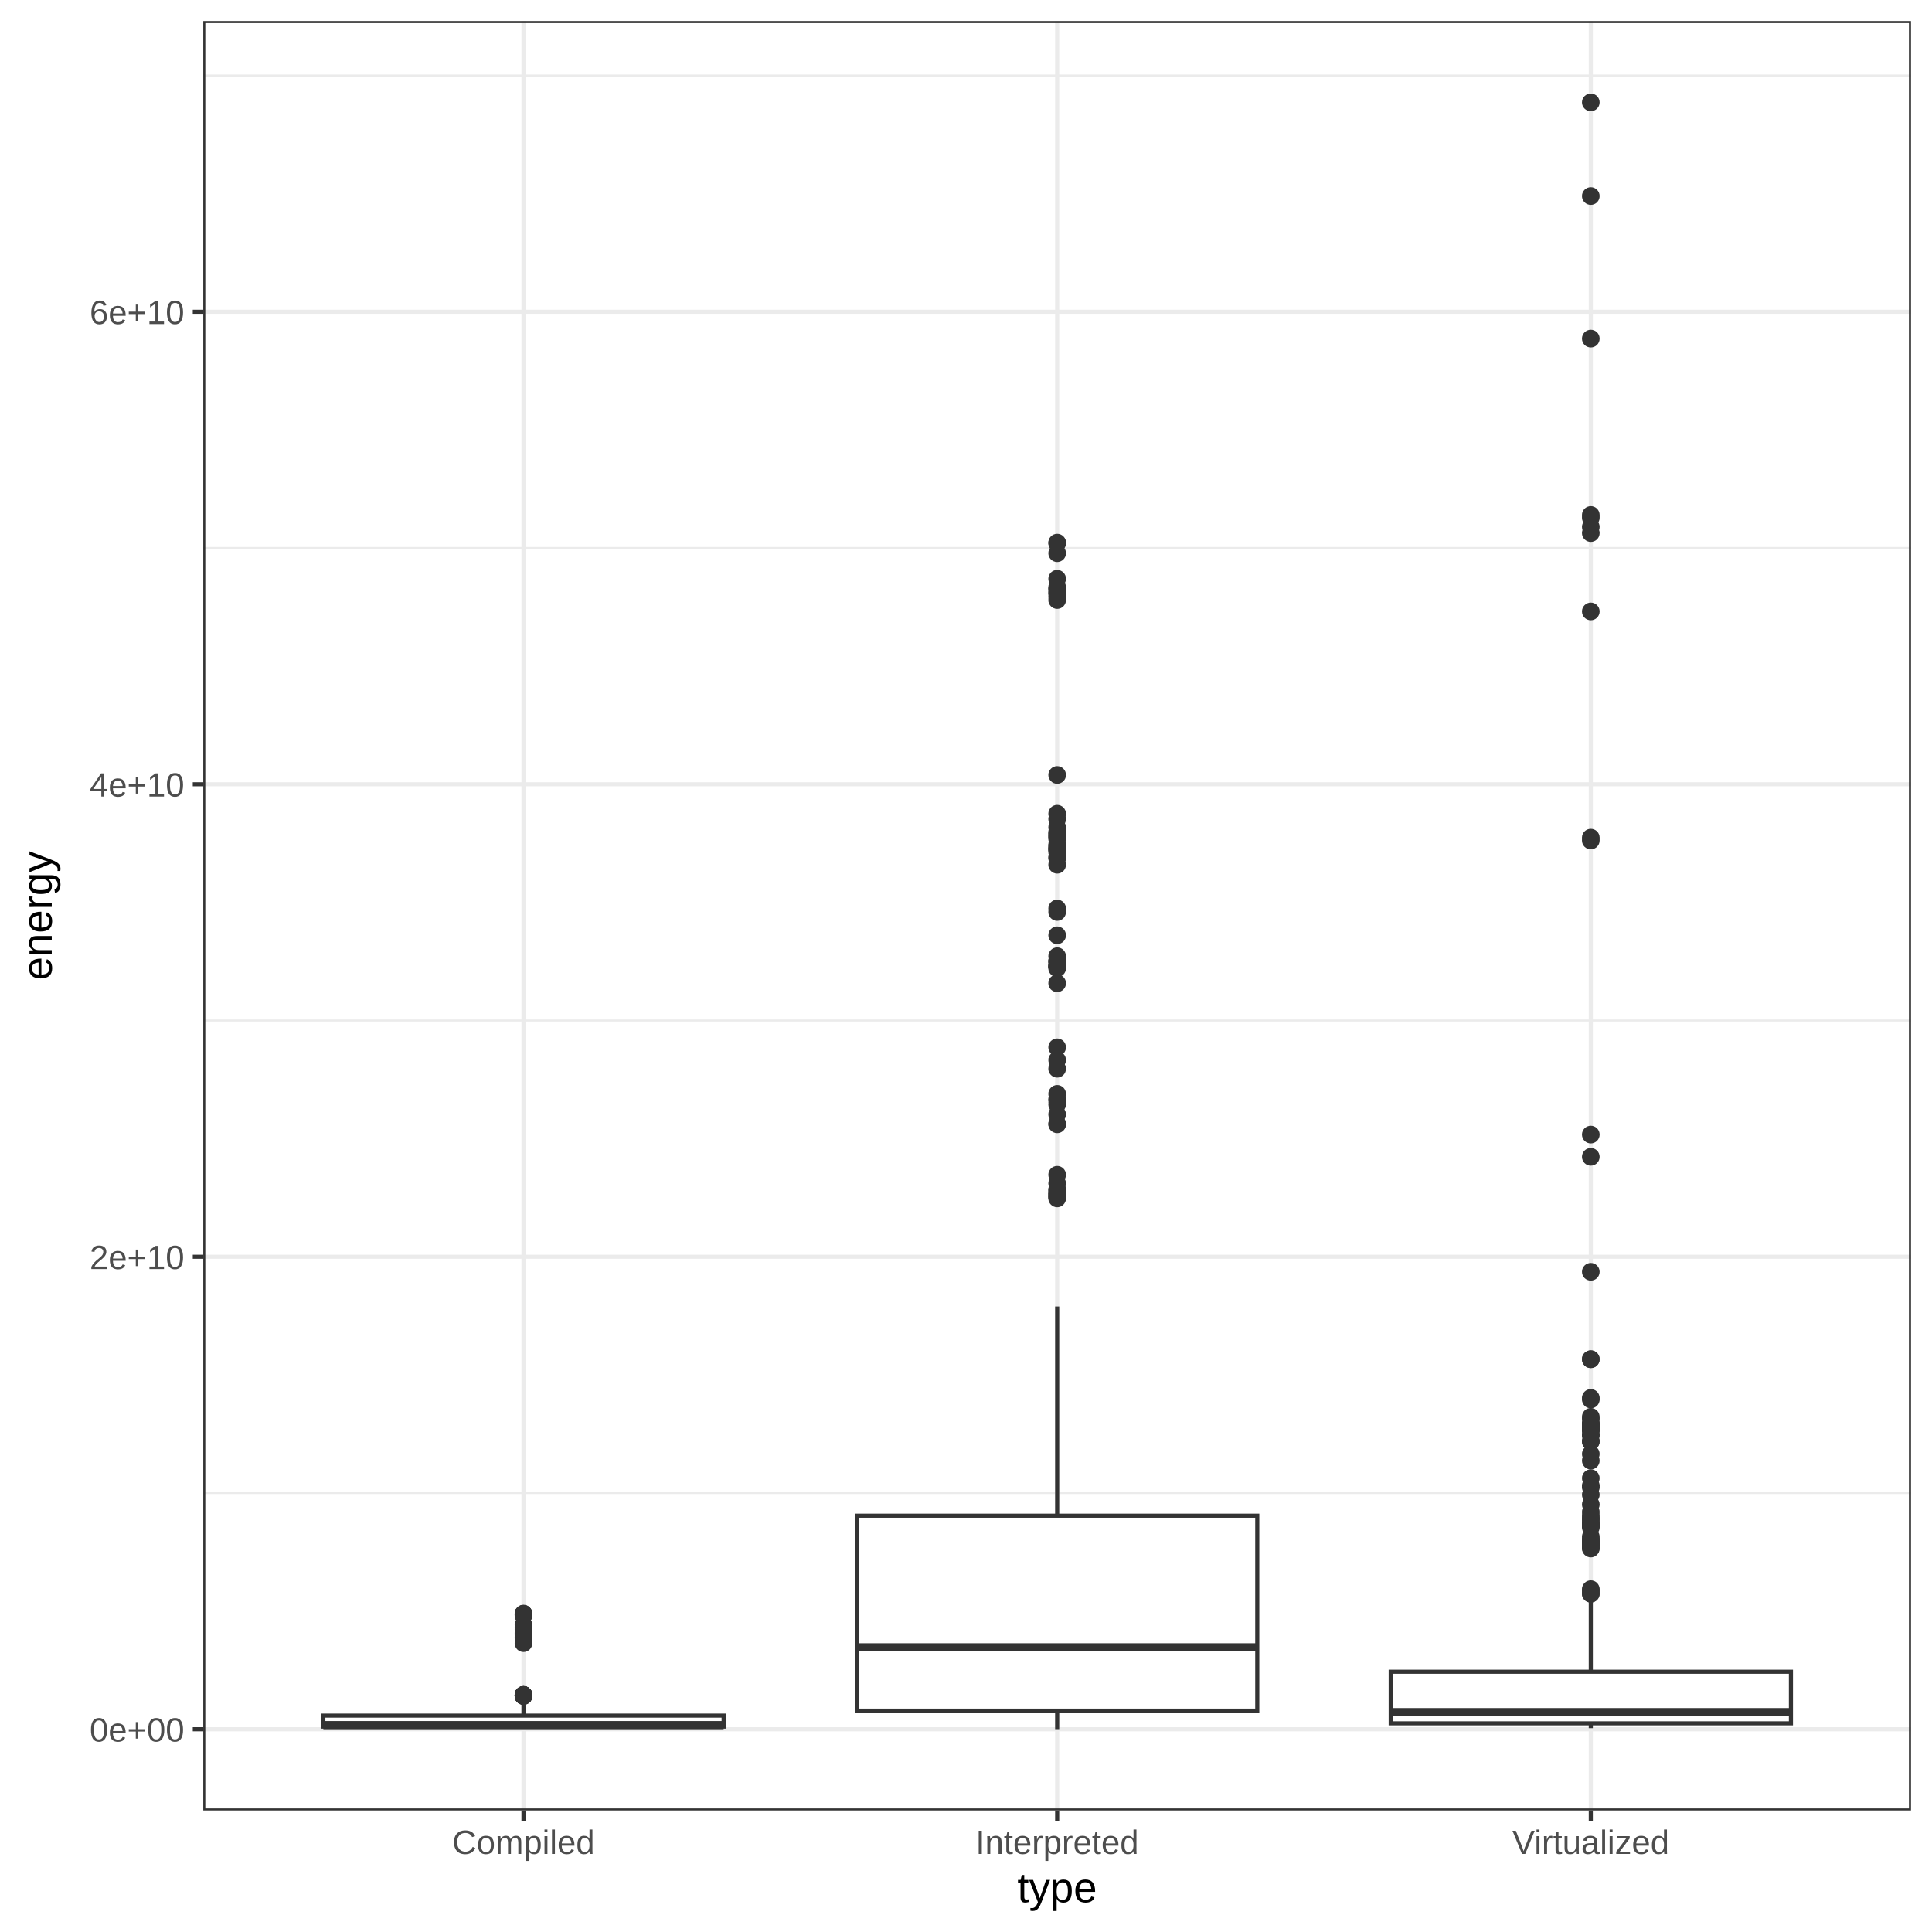
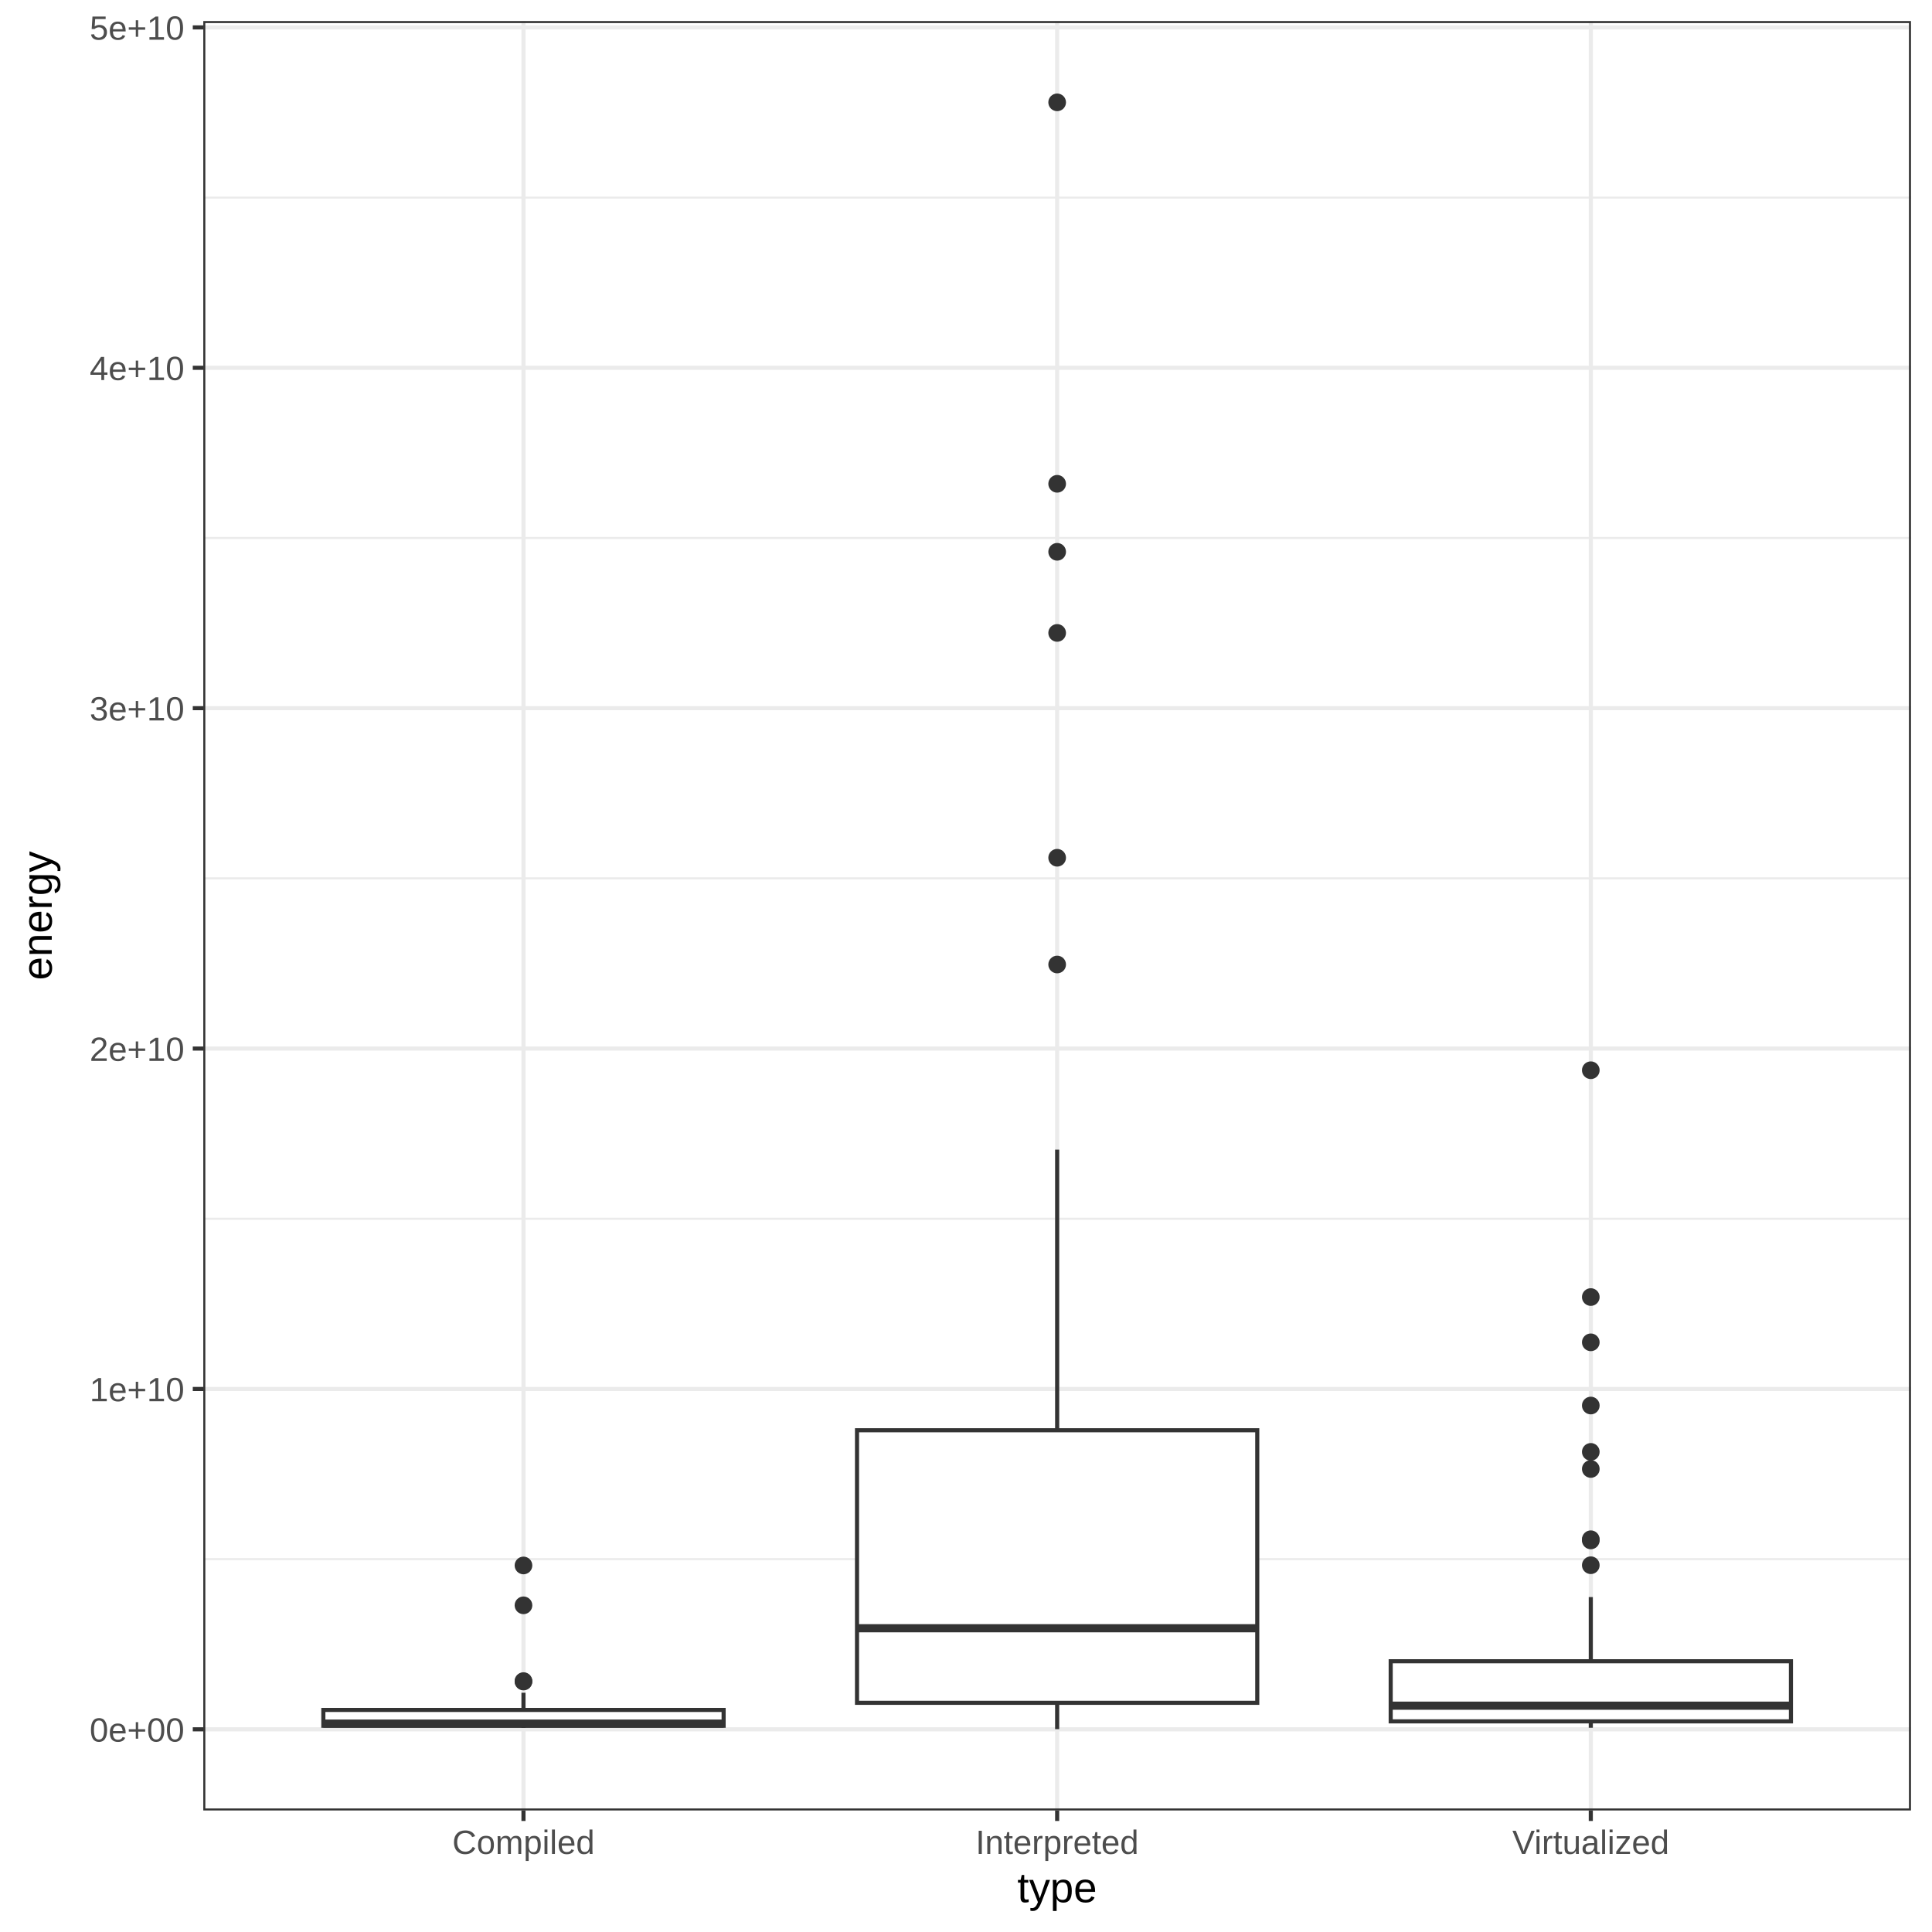
<svg xmlns="http://www.w3.org/2000/svg" class="svglite" width="504.00pt" height="504.00pt" viewBox="0 0 504.00 504.00">
  <defs>
    <style type="text/css">
    .svglite line, .svglite polyline, .svglite polygon, .svglite path, .svglite rect, .svglite circle {
      fill: none;
      stroke: #000000;
      stroke-linecap: round;
      stroke-linejoin: round;
      stroke-miterlimit: 10.00;
    }
    .svglite text {
      white-space: pre;
    }
  </style>
  </defs>
  <rect width="100%" height="100%" style="stroke: none; fill: #FFFFFF;" />
  <defs>
    <clipPath id="cpMC4wMHw1MDQuMDB8MC4wMHw1MDQuMDA=">
      <rect x="0.00" y="0.00" width="504.00" height="504.00" />
    </clipPath>
  </defs>
  <g clip-path="url(#cpMC4wMHw1MDQuMDB8MC4wMHw1MDQuMDA=)">
    <rect x="0.00" y="0.00" width="504.00" height="504.00" style="stroke-width: 1.07; stroke: #FFFFFF; fill: #FFFFFF;" />
  </g>
  <defs>
    <clipPath id="cpNTMuMDN8NDk4LjUyfDUuNDh8NDcyLjI5">
      <rect x="53.03" y="5.48" width="445.49" height="466.82" />
    </clipPath>
  </defs>
  <g clip-path="url(#cpNTMuMDN8NDk4LjUyfDUuNDh8NDcyLjI5)">
    <rect x="53.03" y="5.48" width="445.49" height="466.82" style="stroke-width: 1.07; stroke: none; fill: #FFFFFF;" />
-     <polyline points="53.03,389.48 498.52,389.48 " style="stroke-width: 0.53; stroke: #EBEBEB; stroke-linecap: butt;" />
-     <polyline points="53.03,266.22 498.52,266.22 " style="stroke-width: 0.53; stroke: #EBEBEB; stroke-linecap: butt;" />
-     <polyline points="53.03,142.96 498.52,142.96 " style="stroke-width: 0.53; stroke: #EBEBEB; stroke-linecap: butt;" />
-     <polyline points="53.03,19.70 498.52,19.70 " style="stroke-width: 0.53; stroke: #EBEBEB; stroke-linecap: butt;" />
-     <polyline points="53.03,451.11 498.52,451.11 " style="stroke-width: 1.07; stroke: #EBEBEB; stroke-linecap: butt;" />
-     <polyline points="53.03,327.85 498.52,327.85 " style="stroke-width: 1.07; stroke: #EBEBEB; stroke-linecap: butt;" />
-     <polyline points="53.03,204.59 498.52,204.59 " style="stroke-width: 1.07; stroke: #EBEBEB; stroke-linecap: butt;" />
-     <polyline points="53.03,81.33 498.52,81.33 " style="stroke-width: 1.07; stroke: #EBEBEB; stroke-linecap: butt;" />
+     <polyline points="53.03,406.73 498.52,406.73 " style="stroke-width: 0.53; stroke: #EBEBEB; stroke-linecap: butt;" />
+     <polyline points="53.03,317.94 498.52,317.94 " style="stroke-width: 0.53; stroke: #EBEBEB; stroke-linecap: butt;" />
+     <polyline points="53.03,229.14 498.52,229.14 " style="stroke-width: 0.53; stroke: #EBEBEB; stroke-linecap: butt;" />
+     <polyline points="53.03,140.34 498.52,140.34 " style="stroke-width: 0.53; stroke: #EBEBEB; stroke-linecap: butt;" />
+     <polyline points="53.03,51.55 498.52,51.55 " style="stroke-width: 0.53; stroke: #EBEBEB; stroke-linecap: butt;" />
+     <polyline points="53.03,451.13 498.52,451.13 " style="stroke-width: 1.07; stroke: #EBEBEB; stroke-linecap: butt;" />
+     <polyline points="53.03,362.34 498.52,362.34 " style="stroke-width: 1.07; stroke: #EBEBEB; stroke-linecap: butt;" />
+     <polyline points="53.03,273.54 498.52,273.54 " style="stroke-width: 1.07; stroke: #EBEBEB; stroke-linecap: butt;" />
+     <polyline points="53.03,184.74 498.52,184.74 " style="stroke-width: 1.07; stroke: #EBEBEB; stroke-linecap: butt;" />
+     <polyline points="53.03,95.95 498.52,95.95 " style="stroke-width: 1.07; stroke: #EBEBEB; stroke-linecap: butt;" />
+     <polyline points="53.03,7.15 498.52,7.15 " style="stroke-width: 1.07; stroke: #EBEBEB; stroke-linecap: butt;" />
    <polyline points="136.56,472.29 136.56,5.48 " style="stroke-width: 1.07; stroke: #EBEBEB; stroke-linecap: butt;" />
    <polyline points="275.78,472.29 275.78,5.48 " style="stroke-width: 1.07; stroke: #EBEBEB; stroke-linecap: butt;" />
    <polyline points="414.99,472.29 414.99,5.48 " style="stroke-width: 1.07; stroke: #EBEBEB; stroke-linecap: butt;" />
-     <circle cx="136.56" cy="421.09" r="1.95" style="stroke-width: 0.71; stroke: #333333; fill: #333333;" />
-     <circle cx="136.56" cy="421.07" r="1.95" style="stroke-width: 0.71; stroke: #333333; fill: #333333;" />
-     <circle cx="136.56" cy="420.94" r="1.95" style="stroke-width: 0.71; stroke: #333333; fill: #333333;" />
-     <circle cx="136.56" cy="421.01" r="1.95" style="stroke-width: 0.71; stroke: #333333; fill: #333333;" />
-     <circle cx="136.56" cy="421.09" r="1.95" style="stroke-width: 0.71; stroke: #333333; fill: #333333;" />
-     <circle cx="136.56" cy="421.30" r="1.95" style="stroke-width: 0.71; stroke: #333333; fill: #333333;" />
-     <circle cx="136.56" cy="421.44" r="1.95" style="stroke-width: 0.71; stroke: #333333; fill: #333333;" />
-     <circle cx="136.56" cy="421.30" r="1.95" style="stroke-width: 0.71; stroke: #333333; fill: #333333;" />
-     <circle cx="136.56" cy="421.05" r="1.95" style="stroke-width: 0.71; stroke: #333333; fill: #333333;" />
-     <circle cx="136.56" cy="421.21" r="1.95" style="stroke-width: 0.71; stroke: #333333; fill: #333333;" />
-     <circle cx="136.56" cy="421.11" r="1.95" style="stroke-width: 0.71; stroke: #333333; fill: #333333;" />
-     <circle cx="136.56" cy="425.09" r="1.95" style="stroke-width: 0.71; stroke: #333333; fill: #333333;" />
-     <circle cx="136.56" cy="425.97" r="1.95" style="stroke-width: 0.71; stroke: #333333; fill: #333333;" />
-     <circle cx="136.56" cy="424.77" r="1.95" style="stroke-width: 0.71; stroke: #333333; fill: #333333;" />
-     <circle cx="136.56" cy="426.55" r="1.95" style="stroke-width: 0.71; stroke: #333333; fill: #333333;" />
-     <circle cx="136.56" cy="427.19" r="1.95" style="stroke-width: 0.71; stroke: #333333; fill: #333333;" />
-     <circle cx="136.56" cy="426.12" r="1.95" style="stroke-width: 0.71; stroke: #333333; fill: #333333;" />
-     <circle cx="136.56" cy="427.05" r="1.95" style="stroke-width: 0.71; stroke: #333333; fill: #333333;" />
-     <circle cx="136.56" cy="427.39" r="1.95" style="stroke-width: 0.71; stroke: #333333; fill: #333333;" />
-     <circle cx="136.56" cy="423.90" r="1.95" style="stroke-width: 0.71; stroke: #333333; fill: #333333;" />
-     <circle cx="136.56" cy="424.52" r="1.95" style="stroke-width: 0.71; stroke: #333333; fill: #333333;" />
-     <circle cx="136.56" cy="428.66" r="1.95" style="stroke-width: 0.71; stroke: #333333; fill: #333333;" />
-     <circle cx="136.56" cy="442.24" r="1.95" style="stroke-width: 0.71; stroke: #333333; fill: #333333;" />
-     <circle cx="136.56" cy="442.33" r="1.95" style="stroke-width: 0.71; stroke: #333333; fill: #333333;" />
-     <circle cx="136.56" cy="442.30" r="1.95" style="stroke-width: 0.71; stroke: #333333; fill: #333333;" />
-     <circle cx="136.56" cy="442.39" r="1.95" style="stroke-width: 0.71; stroke: #333333; fill: #333333;" />
-     <circle cx="136.56" cy="442.20" r="1.95" style="stroke-width: 0.71; stroke: #333333; fill: #333333;" />
-     <circle cx="136.56" cy="442.31" r="1.95" style="stroke-width: 0.71; stroke: #333333; fill: #333333;" />
-     <circle cx="136.56" cy="442.15" r="1.95" style="stroke-width: 0.71; stroke: #333333; fill: #333333;" />
-     <circle cx="136.56" cy="442.34" r="1.95" style="stroke-width: 0.71; stroke: #333333; fill: #333333;" />
-     <circle cx="136.56" cy="442.37" r="1.95" style="stroke-width: 0.71; stroke: #333333; fill: #333333;" />
-     <circle cx="136.56" cy="442.32" r="1.95" style="stroke-width: 0.71; stroke: #333333; fill: #333333;" />
-     <circle cx="136.56" cy="442.25" r="1.95" style="stroke-width: 0.71; stroke: #333333; fill: #333333;" />
-     <circle cx="136.56" cy="442.14" r="1.95" style="stroke-width: 0.71; stroke: #333333; fill: #333333;" />
-     <circle cx="136.56" cy="442.38" r="1.95" style="stroke-width: 0.71; stroke: #333333; fill: #333333;" />
-     <circle cx="136.56" cy="442.32" r="1.95" style="stroke-width: 0.71; stroke: #333333; fill: #333333;" />
-     <circle cx="136.56" cy="442.39" r="1.95" style="stroke-width: 0.71; stroke: #333333; fill: #333333;" />
-     <circle cx="136.56" cy="442.46" r="1.95" style="stroke-width: 0.71; stroke: #333333; fill: #333333;" />
-     <circle cx="136.56" cy="442.18" r="1.95" style="stroke-width: 0.71; stroke: #333333; fill: #333333;" />
-     <circle cx="136.56" cy="442.26" r="1.95" style="stroke-width: 0.71; stroke: #333333; fill: #333333;" />
-     <circle cx="136.56" cy="442.20" r="1.95" style="stroke-width: 0.71; stroke: #333333; fill: #333333;" />
-     <circle cx="136.56" cy="442.18" r="1.95" style="stroke-width: 0.71; stroke: #333333; fill: #333333;" />
-     <circle cx="136.56" cy="442.33" r="1.95" style="stroke-width: 0.71; stroke: #333333; fill: #333333;" />
-     <circle cx="136.56" cy="442.18" r="1.95" style="stroke-width: 0.71; stroke: #333333; fill: #333333;" />
-     <line x1="136.56" y1="447.56" x2="136.56" y2="444.26" style="stroke-width: 1.07; stroke: #333333; stroke-linecap: butt;" />
-     <line x1="136.56" y1="450.42" x2="136.56" y2="450.87" style="stroke-width: 1.07; stroke: #333333; stroke-linecap: butt;" />
-     <polygon points="84.35,447.56 84.35,450.42 188.77,450.42 188.77,447.56 84.35,447.56 " style="stroke-width: 1.07; stroke: #333333; stroke-linecap: butt; stroke-linejoin: miter; fill: #FFFFFF;" />
-     <line x1="84.35" y1="450.04" x2="188.77" y2="450.04" style="stroke-width: 2.13; stroke: #333333; stroke-linecap: butt; stroke-linejoin: miter;" />
-     <circle cx="275.78" cy="256.50" r="1.95" style="stroke-width: 0.71; stroke: #333333; fill: #333333;" />
-     <circle cx="275.78" cy="290.70" r="1.95" style="stroke-width: 0.71; stroke: #333333; fill: #333333;" />
-     <circle cx="275.78" cy="288.09" r="1.95" style="stroke-width: 0.71; stroke: #333333; fill: #333333;" />
-     <circle cx="275.78" cy="293.17" r="1.95" style="stroke-width: 0.71; stroke: #333333; fill: #333333;" />
-     <circle cx="275.78" cy="293.30" r="1.95" style="stroke-width: 0.71; stroke: #333333; fill: #333333;" />
-     <circle cx="275.78" cy="285.36" r="1.95" style="stroke-width: 0.71; stroke: #333333; fill: #333333;" />
-     <circle cx="275.78" cy="273.21" r="1.95" style="stroke-width: 0.71; stroke: #333333; fill: #333333;" />
-     <circle cx="275.78" cy="286.69" r="1.95" style="stroke-width: 0.71; stroke: #333333; fill: #333333;" />
-     <circle cx="275.78" cy="287.14" r="1.95" style="stroke-width: 0.71; stroke: #333333; fill: #333333;" />
-     <circle cx="275.78" cy="278.81" r="1.95" style="stroke-width: 0.71; stroke: #333333; fill: #333333;" />
-     <circle cx="275.78" cy="276.52" r="1.95" style="stroke-width: 0.71; stroke: #333333; fill: #333333;" />
-     <circle cx="275.78" cy="225.59" r="1.95" style="stroke-width: 0.71; stroke: #333333; fill: #333333;" />
-     <circle cx="275.78" cy="218.85" r="1.95" style="stroke-width: 0.71; stroke: #333333; fill: #333333;" />
-     <circle cx="275.78" cy="222.30" r="1.95" style="stroke-width: 0.71; stroke: #333333; fill: #333333;" />
-     <circle cx="275.78" cy="223.90" r="1.95" style="stroke-width: 0.71; stroke: #333333; fill: #333333;" />
-     <circle cx="275.78" cy="221.57" r="1.95" style="stroke-width: 0.71; stroke: #333333; fill: #333333;" />
-     <circle cx="275.78" cy="221.79" r="1.95" style="stroke-width: 0.71; stroke: #333333; fill: #333333;" />
-     <circle cx="275.78" cy="212.28" r="1.95" style="stroke-width: 0.71; stroke: #333333; fill: #333333;" />
-     <circle cx="275.78" cy="221.37" r="1.95" style="stroke-width: 0.71; stroke: #333333; fill: #333333;" />
-     <circle cx="275.78" cy="202.16" r="1.95" style="stroke-width: 0.71; stroke: #333333; fill: #333333;" />
-     <circle cx="275.78" cy="217.80" r="1.95" style="stroke-width: 0.71; stroke: #333333; fill: #333333;" />
-     <circle cx="275.78" cy="213.67" r="1.95" style="stroke-width: 0.71; stroke: #333333; fill: #333333;" />
-     <circle cx="275.78" cy="312.30" r="1.95" style="stroke-width: 0.71; stroke: #333333; fill: #333333;" />
-     <circle cx="275.78" cy="311.10" r="1.95" style="stroke-width: 0.71; stroke: #333333; fill: #333333;" />
-     <circle cx="275.78" cy="310.32" r="1.95" style="stroke-width: 0.71; stroke: #333333; fill: #333333;" />
-     <circle cx="275.78" cy="312.31" r="1.95" style="stroke-width: 0.71; stroke: #333333; fill: #333333;" />
-     <circle cx="275.78" cy="311.82" r="1.95" style="stroke-width: 0.71; stroke: #333333; fill: #333333;" />
-     <circle cx="275.78" cy="306.46" r="1.95" style="stroke-width: 0.71; stroke: #333333; fill: #333333;" />
-     <circle cx="275.78" cy="310.46" r="1.95" style="stroke-width: 0.71; stroke: #333333; fill: #333333;" />
-     <circle cx="275.78" cy="308.72" r="1.95" style="stroke-width: 0.71; stroke: #333333; fill: #333333;" />
-     <circle cx="275.78" cy="312.63" r="1.95" style="stroke-width: 0.71; stroke: #333333; fill: #333333;" />
-     <circle cx="275.78" cy="311.34" r="1.95" style="stroke-width: 0.71; stroke: #333333; fill: #333333;" />
-     <circle cx="275.78" cy="311.65" r="1.95" style="stroke-width: 0.71; stroke: #333333; fill: #333333;" />
-     <circle cx="275.78" cy="251.99" r="1.95" style="stroke-width: 0.71; stroke: #333333; fill: #333333;" />
-     <circle cx="275.78" cy="250.88" r="1.95" style="stroke-width: 0.71; stroke: #333333; fill: #333333;" />
-     <circle cx="275.78" cy="249.45" r="1.95" style="stroke-width: 0.71; stroke: #333333; fill: #333333;" />
-     <circle cx="275.78" cy="252.07" r="1.95" style="stroke-width: 0.71; stroke: #333333; fill: #333333;" />
-     <circle cx="275.78" cy="250.78" r="1.95" style="stroke-width: 0.71; stroke: #333333; fill: #333333;" />
-     <circle cx="275.78" cy="252.59" r="1.95" style="stroke-width: 0.71; stroke: #333333; fill: #333333;" />
-     <circle cx="275.78" cy="251.56" r="1.95" style="stroke-width: 0.71; stroke: #333333; fill: #333333;" />
-     <circle cx="275.78" cy="252.06" r="1.95" style="stroke-width: 0.71; stroke: #333333; fill: #333333;" />
-     <circle cx="275.78" cy="250.62" r="1.95" style="stroke-width: 0.71; stroke: #333333; fill: #333333;" />
-     <circle cx="275.78" cy="243.99" r="1.95" style="stroke-width: 0.71; stroke: #333333; fill: #333333;" />
-     <circle cx="275.78" cy="252.27" r="1.95" style="stroke-width: 0.71; stroke: #333333; fill: #333333;" />
-     <circle cx="275.78" cy="220.32" r="1.95" style="stroke-width: 0.71; stroke: #333333; fill: #333333;" />
-     <circle cx="275.78" cy="218.45" r="1.95" style="stroke-width: 0.71; stroke: #333333; fill: #333333;" />
-     <circle cx="275.78" cy="218.13" r="1.95" style="stroke-width: 0.71; stroke: #333333; fill: #333333;" />
-     <circle cx="275.78" cy="220.71" r="1.95" style="stroke-width: 0.71; stroke: #333333; fill: #333333;" />
-     <circle cx="275.78" cy="223.62" r="1.95" style="stroke-width: 0.71; stroke: #333333; fill: #333333;" />
-     <circle cx="275.78" cy="217.37" r="1.95" style="stroke-width: 0.71; stroke: #333333; fill: #333333;" />
-     <circle cx="275.78" cy="217.05" r="1.95" style="stroke-width: 0.71; stroke: #333333; fill: #333333;" />
-     <circle cx="275.78" cy="237.91" r="1.95" style="stroke-width: 0.71; stroke: #333333; fill: #333333;" />
-     <circle cx="275.78" cy="237.00" r="1.95" style="stroke-width: 0.71; stroke: #333333; fill: #333333;" />
-     <circle cx="275.78" cy="215.83" r="1.95" style="stroke-width: 0.71; stroke: #333333; fill: #333333;" />
-     <circle cx="275.78" cy="221.18" r="1.95" style="stroke-width: 0.71; stroke: #333333; fill: #333333;" />
-     <circle cx="275.78" cy="150.98" r="1.95" style="stroke-width: 0.71; stroke: #333333; fill: #333333;" />
-     <circle cx="275.78" cy="141.71" r="1.95" style="stroke-width: 0.71; stroke: #333333; fill: #333333;" />
-     <circle cx="275.78" cy="154.56" r="1.95" style="stroke-width: 0.71; stroke: #333333; fill: #333333;" />
-     <circle cx="275.78" cy="153.83" r="1.95" style="stroke-width: 0.71; stroke: #333333; fill: #333333;" />
-     <circle cx="275.78" cy="141.55" r="1.95" style="stroke-width: 0.71; stroke: #333333; fill: #333333;" />
-     <circle cx="275.78" cy="155.60" r="1.95" style="stroke-width: 0.71; stroke: #333333; fill: #333333;" />
-     <circle cx="275.78" cy="153.57" r="1.95" style="stroke-width: 0.71; stroke: #333333; fill: #333333;" />
-     <circle cx="275.78" cy="156.53" r="1.95" style="stroke-width: 0.71; stroke: #333333; fill: #333333;" />
-     <circle cx="275.78" cy="153.18" r="1.95" style="stroke-width: 0.71; stroke: #333333; fill: #333333;" />
-     <circle cx="275.78" cy="144.31" r="1.95" style="stroke-width: 0.71; stroke: #333333; fill: #333333;" />
-     <circle cx="275.78" cy="154.76" r="1.95" style="stroke-width: 0.71; stroke: #333333; fill: #333333;" />
-     <line x1="275.78" y1="395.40" x2="275.78" y2="340.82" style="stroke-width: 1.07; stroke: #333333; stroke-linecap: butt;" />
-     <line x1="275.78" y1="446.26" x2="275.78" y2="451.08" style="stroke-width: 1.07; stroke: #333333; stroke-linecap: butt;" />
-     <polygon points="223.57,395.40 223.57,446.26 327.98,446.26 327.98,395.40 223.57,395.40 " style="stroke-width: 1.07; stroke: #333333; stroke-linecap: butt; stroke-linejoin: miter; fill: #FFFFFF;" />
-     <line x1="223.57" y1="429.75" x2="327.98" y2="429.75" style="stroke-width: 2.13; stroke: #333333; stroke-linecap: butt; stroke-linejoin: miter;" />
-     <circle cx="414.99" cy="414.57" r="1.95" style="stroke-width: 0.71; stroke: #333333; fill: #333333;" />
-     <circle cx="414.99" cy="415.73" r="1.95" style="stroke-width: 0.71; stroke: #333333; fill: #333333;" />
-     <circle cx="414.99" cy="414.96" r="1.95" style="stroke-width: 0.71; stroke: #333333; fill: #333333;" />
-     <circle cx="414.99" cy="415.77" r="1.95" style="stroke-width: 0.71; stroke: #333333; fill: #333333;" />
-     <circle cx="414.99" cy="372.09" r="1.95" style="stroke-width: 0.71; stroke: #333333; fill: #333333;" />
-     <circle cx="414.99" cy="372.83" r="1.95" style="stroke-width: 0.71; stroke: #333333; fill: #333333;" />
-     <circle cx="414.99" cy="372.49" r="1.95" style="stroke-width: 0.71; stroke: #333333; fill: #333333;" />
-     <circle cx="414.99" cy="370.16" r="1.95" style="stroke-width: 0.71; stroke: #333333; fill: #333333;" />
-     <circle cx="414.99" cy="372.43" r="1.95" style="stroke-width: 0.71; stroke: #333333; fill: #333333;" />
-     <circle cx="414.99" cy="371.73" r="1.95" style="stroke-width: 0.71; stroke: #333333; fill: #333333;" />
-     <circle cx="414.99" cy="369.61" r="1.95" style="stroke-width: 0.71; stroke: #333333; fill: #333333;" />
-     <circle cx="414.99" cy="371.73" r="1.95" style="stroke-width: 0.71; stroke: #333333; fill: #333333;" />
-     <circle cx="414.99" cy="371.36" r="1.95" style="stroke-width: 0.71; stroke: #333333; fill: #333333;" />
-     <circle cx="414.99" cy="372.27" r="1.95" style="stroke-width: 0.71; stroke: #333333; fill: #333333;" />
-     <circle cx="414.99" cy="372.84" r="1.95" style="stroke-width: 0.71; stroke: #333333; fill: #333333;" />
-     <circle cx="414.99" cy="134.33" r="1.95" style="stroke-width: 0.71; stroke: #333333; fill: #333333;" />
-     <circle cx="414.99" cy="135.07" r="1.95" style="stroke-width: 0.71; stroke: #333333; fill: #333333;" />
-     <circle cx="414.99" cy="51.14" r="1.95" style="stroke-width: 0.71; stroke: #333333; fill: #333333;" />
-     <circle cx="414.99" cy="26.70" r="1.95" style="stroke-width: 0.71; stroke: #333333; fill: #333333;" />
-     <circle cx="414.99" cy="218.52" r="1.95" style="stroke-width: 0.71; stroke: #333333; fill: #333333;" />
-     <circle cx="414.99" cy="159.50" r="1.95" style="stroke-width: 0.71; stroke: #333333; fill: #333333;" />
-     <circle cx="414.99" cy="139.06" r="1.95" style="stroke-width: 0.71; stroke: #333333; fill: #333333;" />
-     <circle cx="414.99" cy="331.77" r="1.95" style="stroke-width: 0.71; stroke: #333333; fill: #333333;" />
-     <circle cx="414.99" cy="137.45" r="1.95" style="stroke-width: 0.71; stroke: #333333; fill: #333333;" />
-     <circle cx="414.99" cy="219.26" r="1.95" style="stroke-width: 0.71; stroke: #333333; fill: #333333;" />
-     <circle cx="414.99" cy="88.33" r="1.95" style="stroke-width: 0.71; stroke: #333333; fill: #333333;" />
-     <circle cx="414.99" cy="389.93" r="1.95" style="stroke-width: 0.71; stroke: #333333; fill: #333333;" />
-     <circle cx="414.99" cy="364.68" r="1.95" style="stroke-width: 0.71; stroke: #333333; fill: #333333;" />
-     <circle cx="414.99" cy="301.78" r="1.95" style="stroke-width: 0.71; stroke: #333333; fill: #333333;" />
-     <circle cx="414.99" cy="385.61" r="1.95" style="stroke-width: 0.71; stroke: #333333; fill: #333333;" />
-     <circle cx="414.99" cy="295.98" r="1.95" style="stroke-width: 0.71; stroke: #333333; fill: #333333;" />
-     <circle cx="414.99" cy="388.00" r="1.95" style="stroke-width: 0.71; stroke: #333333; fill: #333333;" />
-     <circle cx="414.99" cy="354.56" r="1.95" style="stroke-width: 0.71; stroke: #333333; fill: #333333;" />
-     <circle cx="414.99" cy="387.56" r="1.95" style="stroke-width: 0.71; stroke: #333333; fill: #333333;" />
-     <circle cx="414.99" cy="354.59" r="1.95" style="stroke-width: 0.71; stroke: #333333; fill: #333333;" />
-     <circle cx="414.99" cy="392.48" r="1.95" style="stroke-width: 0.71; stroke: #333333; fill: #333333;" />
-     <circle cx="414.99" cy="371.44" r="1.95" style="stroke-width: 0.71; stroke: #333333; fill: #333333;" />
-     <circle cx="414.99" cy="394.43" r="1.95" style="stroke-width: 0.71; stroke: #333333; fill: #333333;" />
-     <circle cx="414.99" cy="397.94" r="1.95" style="stroke-width: 0.71; stroke: #333333; fill: #333333;" />
-     <circle cx="414.99" cy="398.47" r="1.95" style="stroke-width: 0.71; stroke: #333333; fill: #333333;" />
-     <circle cx="414.99" cy="396.16" r="1.95" style="stroke-width: 0.71; stroke: #333333; fill: #333333;" />
-     <circle cx="414.99" cy="400.88" r="1.95" style="stroke-width: 0.71; stroke: #333333; fill: #333333;" />
-     <circle cx="414.99" cy="395.47" r="1.95" style="stroke-width: 0.71; stroke: #333333; fill: #333333;" />
-     <circle cx="414.99" cy="397.31" r="1.95" style="stroke-width: 0.71; stroke: #333333; fill: #333333;" />
-     <circle cx="414.99" cy="397.90" r="1.95" style="stroke-width: 0.71; stroke: #333333; fill: #333333;" />
-     <circle cx="414.99" cy="397.45" r="1.95" style="stroke-width: 0.71; stroke: #333333; fill: #333333;" />
-     <circle cx="414.99" cy="397.79" r="1.95" style="stroke-width: 0.71; stroke: #333333; fill: #333333;" />
-     <circle cx="414.99" cy="396.46" r="1.95" style="stroke-width: 0.71; stroke: #333333; fill: #333333;" />
-     <circle cx="414.99" cy="402.18" r="1.95" style="stroke-width: 0.71; stroke: #333333; fill: #333333;" />
-     <circle cx="414.99" cy="403.23" r="1.95" style="stroke-width: 0.71; stroke: #333333; fill: #333333;" />
-     <circle cx="414.99" cy="402.99" r="1.95" style="stroke-width: 0.71; stroke: #333333; fill: #333333;" />
-     <circle cx="414.99" cy="401.68" r="1.95" style="stroke-width: 0.71; stroke: #333333; fill: #333333;" />
-     <circle cx="414.99" cy="403.97" r="1.95" style="stroke-width: 0.71; stroke: #333333; fill: #333333;" />
-     <circle cx="414.99" cy="402.18" r="1.95" style="stroke-width: 0.71; stroke: #333333; fill: #333333;" />
-     <circle cx="414.99" cy="403.75" r="1.95" style="stroke-width: 0.71; stroke: #333333; fill: #333333;" />
-     <circle cx="414.99" cy="402.65" r="1.95" style="stroke-width: 0.71; stroke: #333333; fill: #333333;" />
-     <circle cx="414.99" cy="402.51" r="1.95" style="stroke-width: 0.71; stroke: #333333; fill: #333333;" />
-     <circle cx="414.99" cy="401.77" r="1.95" style="stroke-width: 0.71; stroke: #333333; fill: #333333;" />
-     <circle cx="414.99" cy="403.26" r="1.95" style="stroke-width: 0.71; stroke: #333333; fill: #333333;" />
-     <circle cx="414.99" cy="373.08" r="1.95" style="stroke-width: 0.71; stroke: #333333; fill: #333333;" />
-     <circle cx="414.99" cy="371.93" r="1.95" style="stroke-width: 0.71; stroke: #333333; fill: #333333;" />
-     <circle cx="414.99" cy="365.09" r="1.95" style="stroke-width: 0.71; stroke: #333333; fill: #333333;" />
-     <circle cx="414.99" cy="372.53" r="1.95" style="stroke-width: 0.71; stroke: #333333; fill: #333333;" />
-     <circle cx="414.99" cy="374.42" r="1.95" style="stroke-width: 0.71; stroke: #333333; fill: #333333;" />
-     <circle cx="414.99" cy="374.31" r="1.95" style="stroke-width: 0.71; stroke: #333333; fill: #333333;" />
-     <circle cx="414.99" cy="381.04" r="1.95" style="stroke-width: 0.71; stroke: #333333; fill: #333333;" />
-     <circle cx="414.99" cy="375.97" r="1.95" style="stroke-width: 0.71; stroke: #333333; fill: #333333;" />
-     <circle cx="414.99" cy="376.07" r="1.95" style="stroke-width: 0.71; stroke: #333333; fill: #333333;" />
-     <circle cx="414.99" cy="379.30" r="1.95" style="stroke-width: 0.71; stroke: #333333; fill: #333333;" />
-     <circle cx="414.99" cy="372.92" r="1.95" style="stroke-width: 0.71; stroke: #333333; fill: #333333;" />
-     <line x1="414.99" y1="436.11" x2="414.99" y2="416.18" style="stroke-width: 1.07; stroke: #333333; stroke-linecap: butt;" />
-     <line x1="414.99" y1="449.57" x2="414.99" y2="450.83" style="stroke-width: 1.07; stroke: #333333; stroke-linecap: butt;" />
-     <polygon points="362.79,436.11 362.79,449.57 467.20,449.57 467.20,436.11 362.79,436.11 " style="stroke-width: 1.07; stroke: #333333; stroke-linecap: butt; stroke-linejoin: miter; fill: #FFFFFF;" />
-     <line x1="362.79" y1="446.65" x2="467.20" y2="446.65" style="stroke-width: 2.13; stroke: #333333; stroke-linecap: butt; stroke-linejoin: miter;" />
+     <circle cx="136.56" cy="418.78" r="1.95" style="stroke-width: 0.71; stroke: #333333; fill: #333333;" />
+     <circle cx="136.56" cy="438.55" r="1.95" style="stroke-width: 0.71; stroke: #333333; fill: #333333;" />
+     <circle cx="136.56" cy="408.38" r="1.95" style="stroke-width: 0.71; stroke: #333333; fill: #333333;" />
+     <circle cx="136.56" cy="438.66" r="1.95" style="stroke-width: 0.71; stroke: #333333; fill: #333333;" />
+     <line x1="136.56" y1="446.07" x2="136.56" y2="441.58" style="stroke-width: 1.07; stroke: #333333; stroke-linecap: butt;" />
+     <line x1="136.56" y1="450.20" x2="136.56" y2="450.78" style="stroke-width: 1.07; stroke: #333333; stroke-linecap: butt;" />
+     <polygon points="84.35,446.07 84.35,450.20 188.77,450.20 188.77,446.07 84.35,446.07 " style="stroke-width: 1.07; stroke: #333333; stroke-linecap: butt; stroke-linejoin: miter; fill: #FFFFFF;" />
+     <line x1="84.35" y1="449.64" x2="188.77" y2="449.64" style="stroke-width: 2.13; stroke: #333333; stroke-linecap: butt; stroke-linejoin: miter;" />
+     <circle cx="275.78" cy="223.76" r="1.95" style="stroke-width: 0.71; stroke: #333333; fill: #333333;" />
+     <circle cx="275.78" cy="126.21" r="1.95" style="stroke-width: 0.71; stroke: #333333; fill: #333333;" />
+     <circle cx="275.78" cy="165.11" r="1.95" style="stroke-width: 0.71; stroke: #333333; fill: #333333;" />
+     <circle cx="275.78" cy="251.61" r="1.95" style="stroke-width: 0.71; stroke: #333333; fill: #333333;" />
+     <circle cx="275.78" cy="143.95" r="1.95" style="stroke-width: 0.71; stroke: #333333; fill: #333333;" />
+     <circle cx="275.78" cy="26.70" r="1.95" style="stroke-width: 0.71; stroke: #333333; fill: #333333;" />
+     <line x1="275.78" y1="373.11" x2="275.78" y2="299.90" style="stroke-width: 1.07; stroke: #333333; stroke-linecap: butt;" />
+     <line x1="275.78" y1="444.21" x2="275.78" y2="451.08" style="stroke-width: 1.07; stroke: #333333; stroke-linecap: butt;" />
+     <polygon points="223.57,373.11 223.57,444.21 327.98,444.21 327.98,373.11 223.57,373.11 " style="stroke-width: 1.07; stroke: #333333; stroke-linecap: butt; stroke-linejoin: miter; fill: #FFFFFF;" />
+     <line x1="223.57" y1="424.76" x2="327.98" y2="424.76" style="stroke-width: 2.13; stroke: #333333; stroke-linecap: butt; stroke-linejoin: miter;" />
+     <circle cx="414.99" cy="279.19" r="1.95" style="stroke-width: 0.71; stroke: #333333; fill: #333333;" />
+     <circle cx="414.99" cy="408.32" r="1.95" style="stroke-width: 0.71; stroke: #333333; fill: #333333;" />
+     <circle cx="414.99" cy="401.85" r="1.95" style="stroke-width: 0.71; stroke: #333333; fill: #333333;" />
+     <circle cx="414.99" cy="366.66" r="1.95" style="stroke-width: 0.71; stroke: #333333; fill: #333333;" />
+     <circle cx="414.99" cy="401.54" r="1.95" style="stroke-width: 0.71; stroke: #333333; fill: #333333;" />
+     <circle cx="414.99" cy="378.75" r="1.95" style="stroke-width: 0.71; stroke: #333333; fill: #333333;" />
+     <circle cx="414.99" cy="338.36" r="1.95" style="stroke-width: 0.71; stroke: #333333; fill: #333333;" />
+     <circle cx="414.99" cy="383.21" r="1.95" style="stroke-width: 0.71; stroke: #333333; fill: #333333;" />
+     <circle cx="414.99" cy="350.17" r="1.95" style="stroke-width: 0.71; stroke: #333333; fill: #333333;" />
+     <line x1="414.99" y1="433.37" x2="414.99" y2="416.63" style="stroke-width: 1.07; stroke: #333333; stroke-linecap: butt;" />
+     <line x1="414.99" y1="449.05" x2="414.99" y2="450.72" style="stroke-width: 1.07; stroke: #333333; stroke-linecap: butt;" />
+     <polygon points="362.79,433.37 362.79,449.05 467.20,449.05 467.20,433.37 362.79,433.37 " style="stroke-width: 1.07; stroke: #333333; stroke-linecap: butt; stroke-linejoin: miter; fill: #FFFFFF;" />
+     <line x1="362.79" y1="444.96" x2="467.20" y2="444.96" style="stroke-width: 2.13; stroke: #333333; stroke-linecap: butt; stroke-linejoin: miter;" />
    <rect x="53.03" y="5.48" width="445.49" height="466.82" style="stroke-width: 1.07; stroke: #333333;" />
  </g>
  <g clip-path="url(#cpMC4wMHw1MDQuMDB8MC4wMHw1MDQuMDA=)">
-     <text x="48.10" y="454.32" text-anchor="end" style="font-size: 8.80px;fill: #4D4D4D; font-family: &quot;Liberation Sans&quot;;" textLength="29.57px" lengthAdjust="spacingAndGlyphs">0e+00</text>
-     <text x="48.10" y="331.06" text-anchor="end" style="font-size: 8.80px;fill: #4D4D4D; font-family: &quot;Liberation Sans&quot;;" textLength="29.57px" lengthAdjust="spacingAndGlyphs">2e+10</text>
-     <text x="48.10" y="207.80" text-anchor="end" style="font-size: 8.80px;fill: #4D4D4D; font-family: &quot;Liberation Sans&quot;;" textLength="29.57px" lengthAdjust="spacingAndGlyphs">4e+10</text>
-     <text x="48.10" y="84.54" text-anchor="end" style="font-size: 8.80px;fill: #4D4D4D; font-family: &quot;Liberation Sans&quot;;" textLength="29.57px" lengthAdjust="spacingAndGlyphs">6e+10</text>
-     <polyline points="50.29,451.11 53.03,451.11 " style="stroke-width: 1.07; stroke: #333333; stroke-linecap: butt;" />
-     <polyline points="50.29,327.85 53.03,327.85 " style="stroke-width: 1.07; stroke: #333333; stroke-linecap: butt;" />
-     <polyline points="50.29,204.59 53.03,204.59 " style="stroke-width: 1.07; stroke: #333333; stroke-linecap: butt;" />
-     <polyline points="50.29,81.33 53.03,81.33 " style="stroke-width: 1.07; stroke: #333333; stroke-linecap: butt;" />
+     <text x="48.10" y="454.34" text-anchor="end" style="font-size: 8.80px;fill: #4D4D4D; font-family: &quot;Liberation Sans&quot;;" textLength="29.57px" lengthAdjust="spacingAndGlyphs">0e+00</text>
+     <text x="48.10" y="365.54" text-anchor="end" style="font-size: 8.80px;fill: #4D4D4D; font-family: &quot;Liberation Sans&quot;;" textLength="29.57px" lengthAdjust="spacingAndGlyphs">1e+10</text>
+     <text x="48.10" y="276.75" text-anchor="end" style="font-size: 8.80px;fill: #4D4D4D; font-family: &quot;Liberation Sans&quot;;" textLength="29.57px" lengthAdjust="spacingAndGlyphs">2e+10</text>
+     <text x="48.10" y="187.95" text-anchor="end" style="font-size: 8.80px;fill: #4D4D4D; font-family: &quot;Liberation Sans&quot;;" textLength="29.57px" lengthAdjust="spacingAndGlyphs">3e+10</text>
+     <text x="48.10" y="99.15" text-anchor="end" style="font-size: 8.80px;fill: #4D4D4D; font-family: &quot;Liberation Sans&quot;;" textLength="29.57px" lengthAdjust="spacingAndGlyphs">4e+10</text>
+     <text x="48.10" y="10.36" text-anchor="end" style="font-size: 8.80px;fill: #4D4D4D; font-family: &quot;Liberation Sans&quot;;" textLength="29.57px" lengthAdjust="spacingAndGlyphs">5e+10</text>
+     <polyline points="50.29,451.13 53.03,451.13 " style="stroke-width: 1.07; stroke: #333333; stroke-linecap: butt;" />
+     <polyline points="50.29,362.34 53.03,362.34 " style="stroke-width: 1.07; stroke: #333333; stroke-linecap: butt;" />
+     <polyline points="50.29,273.54 53.03,273.54 " style="stroke-width: 1.07; stroke: #333333; stroke-linecap: butt;" />
+     <polyline points="50.29,184.74 53.03,184.74 " style="stroke-width: 1.07; stroke: #333333; stroke-linecap: butt;" />
+     <polyline points="50.29,95.95 53.03,95.95 " style="stroke-width: 1.07; stroke: #333333; stroke-linecap: butt;" />
+     <polyline points="50.29,7.15 53.03,7.15 " style="stroke-width: 1.07; stroke: #333333; stroke-linecap: butt;" />
    <polyline points="136.56,475.03 136.56,472.29 " style="stroke-width: 1.07; stroke: #333333; stroke-linecap: butt;" />
    <polyline points="275.78,475.03 275.78,472.29 " style="stroke-width: 1.07; stroke: #333333; stroke-linecap: butt;" />
    <polyline points="414.99,475.03 414.99,472.29 " style="stroke-width: 1.07; stroke: #333333; stroke-linecap: butt;" />
    <text x="136.56" y="483.64" text-anchor="middle" style="font-size: 8.80px;fill: #4D4D4D; font-family: &quot;Liberation Sans&quot;;" textLength="41.58px" lengthAdjust="spacingAndGlyphs">Compiled</text>
    <text x="275.78" y="483.64" text-anchor="middle" style="font-size: 8.80px;fill: #4D4D4D; font-family: &quot;Liberation Sans&quot;;" textLength="49.51px" lengthAdjust="spacingAndGlyphs">Interpreted</text>
    <text x="414.99" y="483.64" text-anchor="middle" style="font-size: 8.80px;fill: #4D4D4D; font-family: &quot;Liberation Sans&quot;;" textLength="46.81px" lengthAdjust="spacingAndGlyphs">Virtualized</text>
    <text x="275.78" y="496.23" text-anchor="middle" style="font-size: 11.00px; font-family: &quot;Liberation Sans&quot;;" textLength="24.57px" lengthAdjust="spacingAndGlyphs">type</text>
    <text transform="translate(13.50,238.89) rotate(-90)" text-anchor="middle" style="font-size: 11.00px; font-family: &quot;Liberation Sans&quot;;" textLength="38.33px" lengthAdjust="spacingAndGlyphs">energy</text>
  </g>
</svg>
